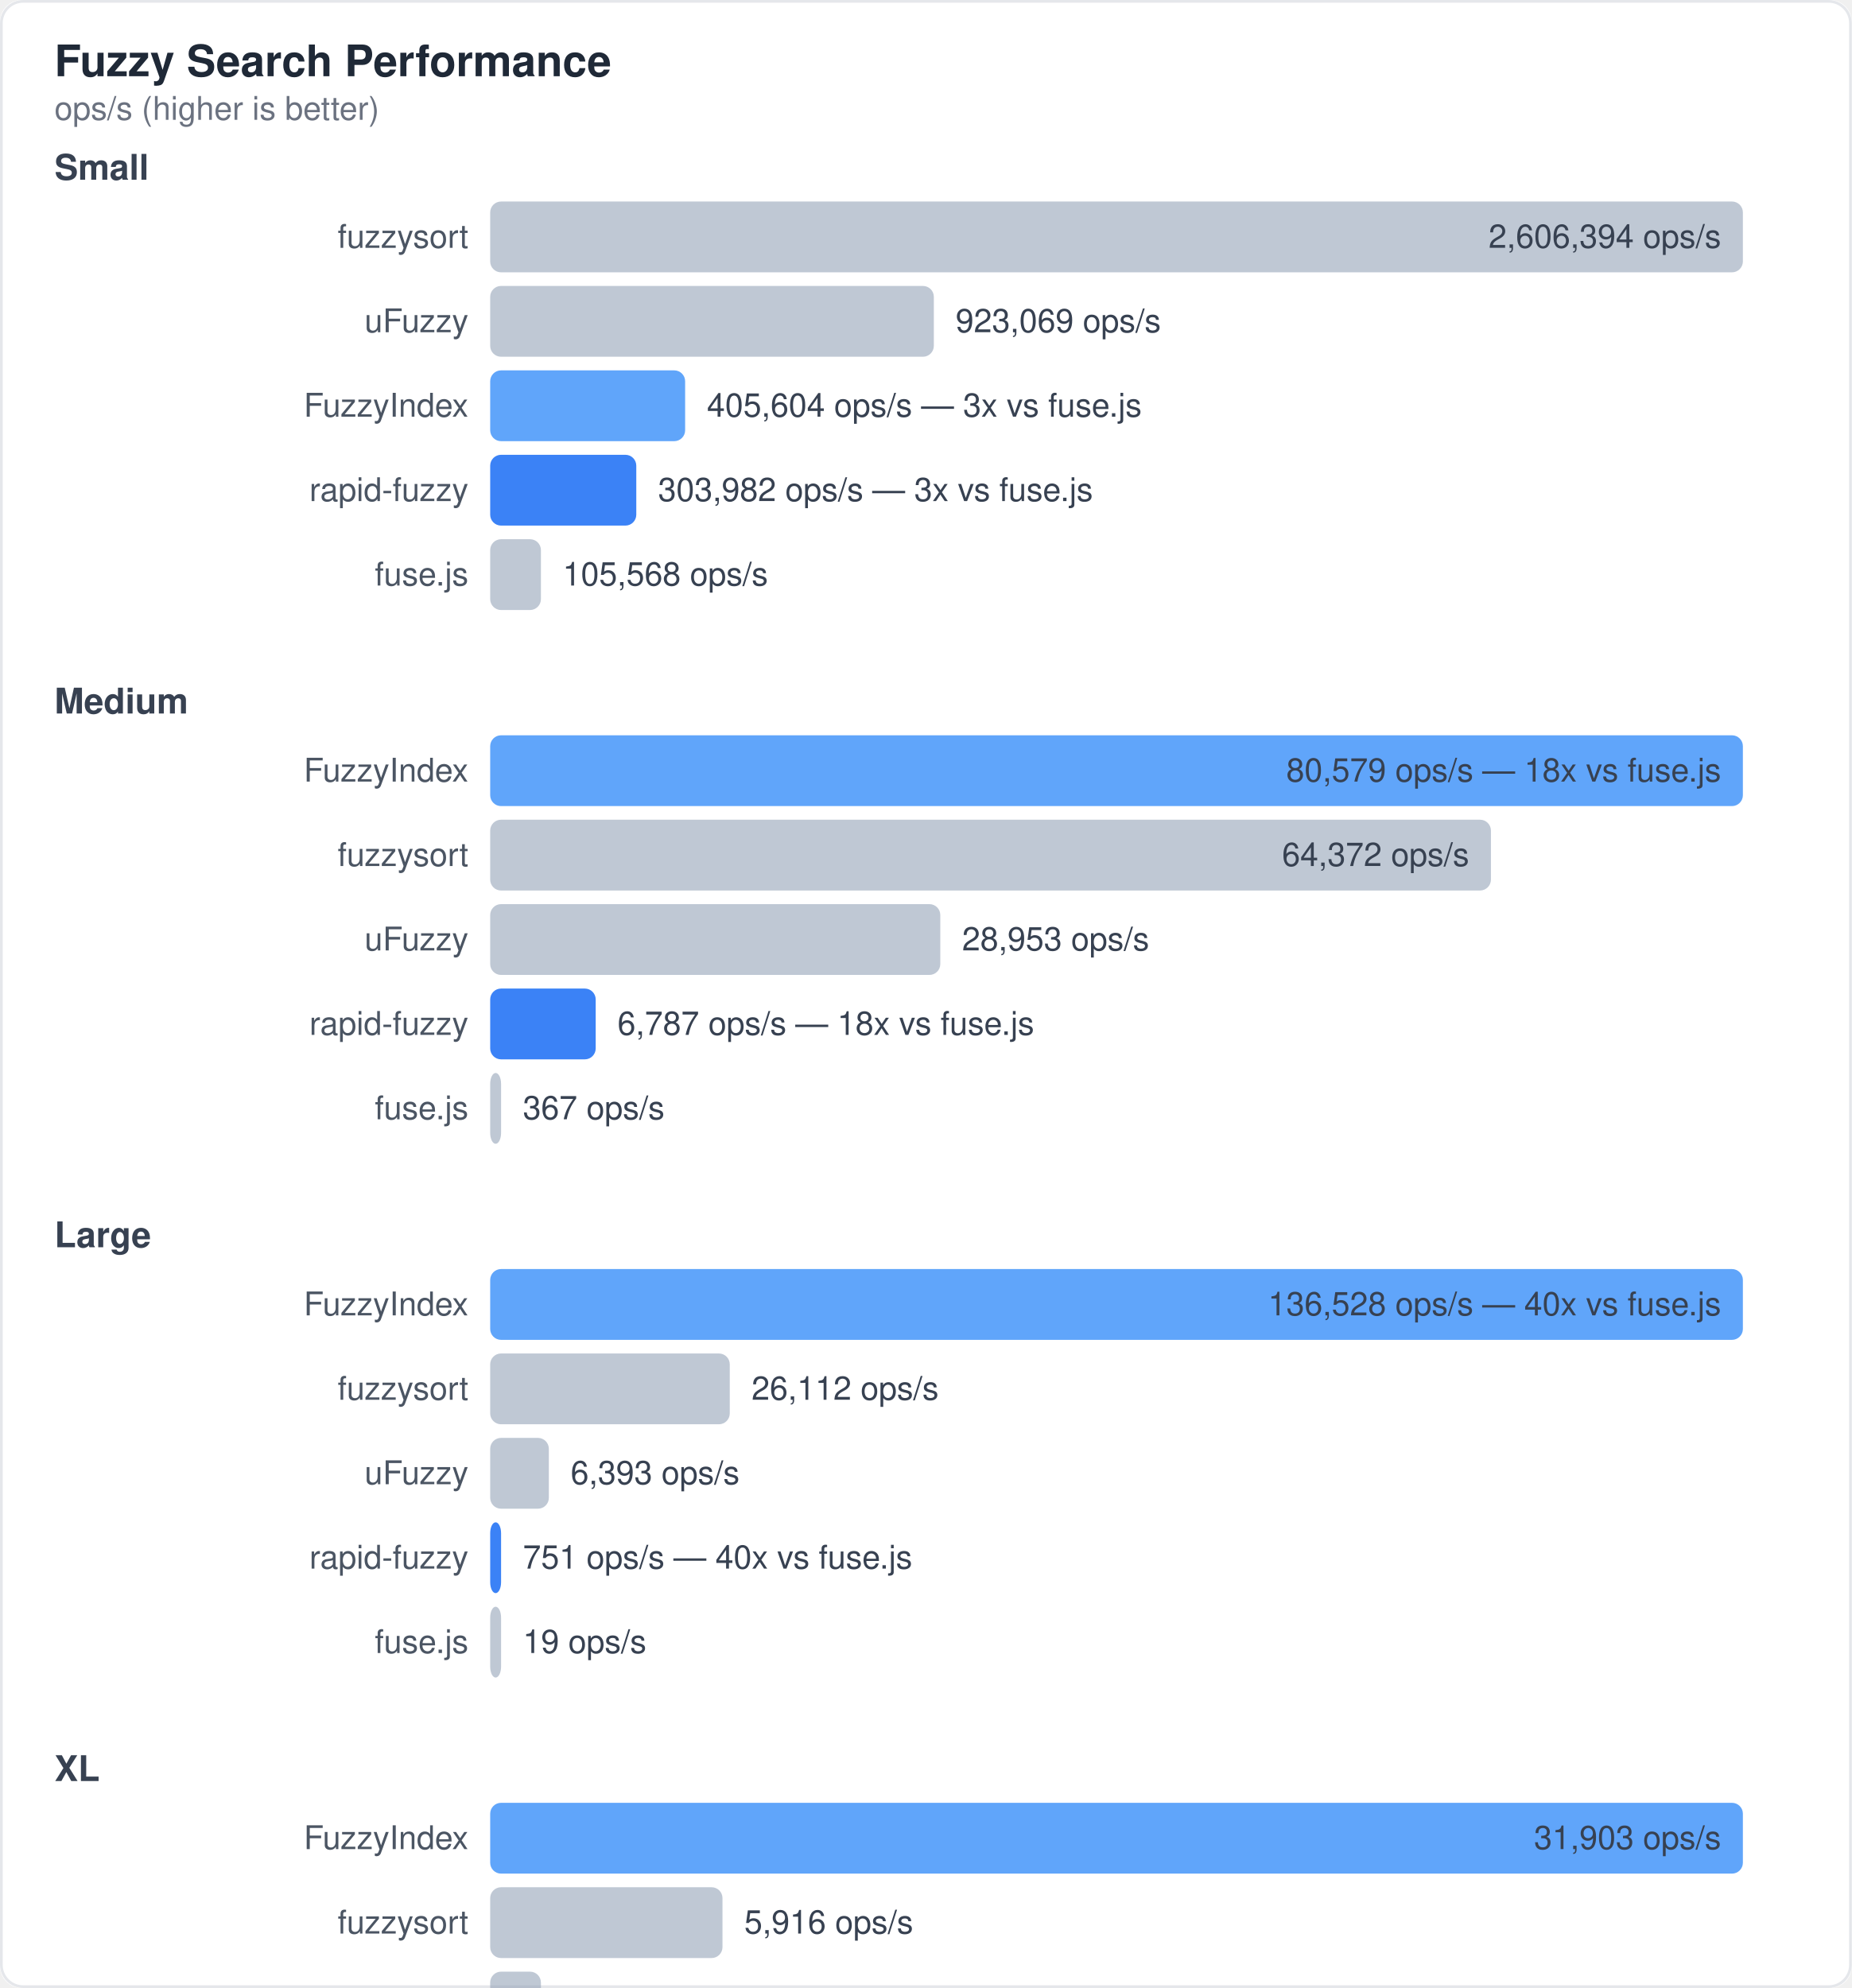
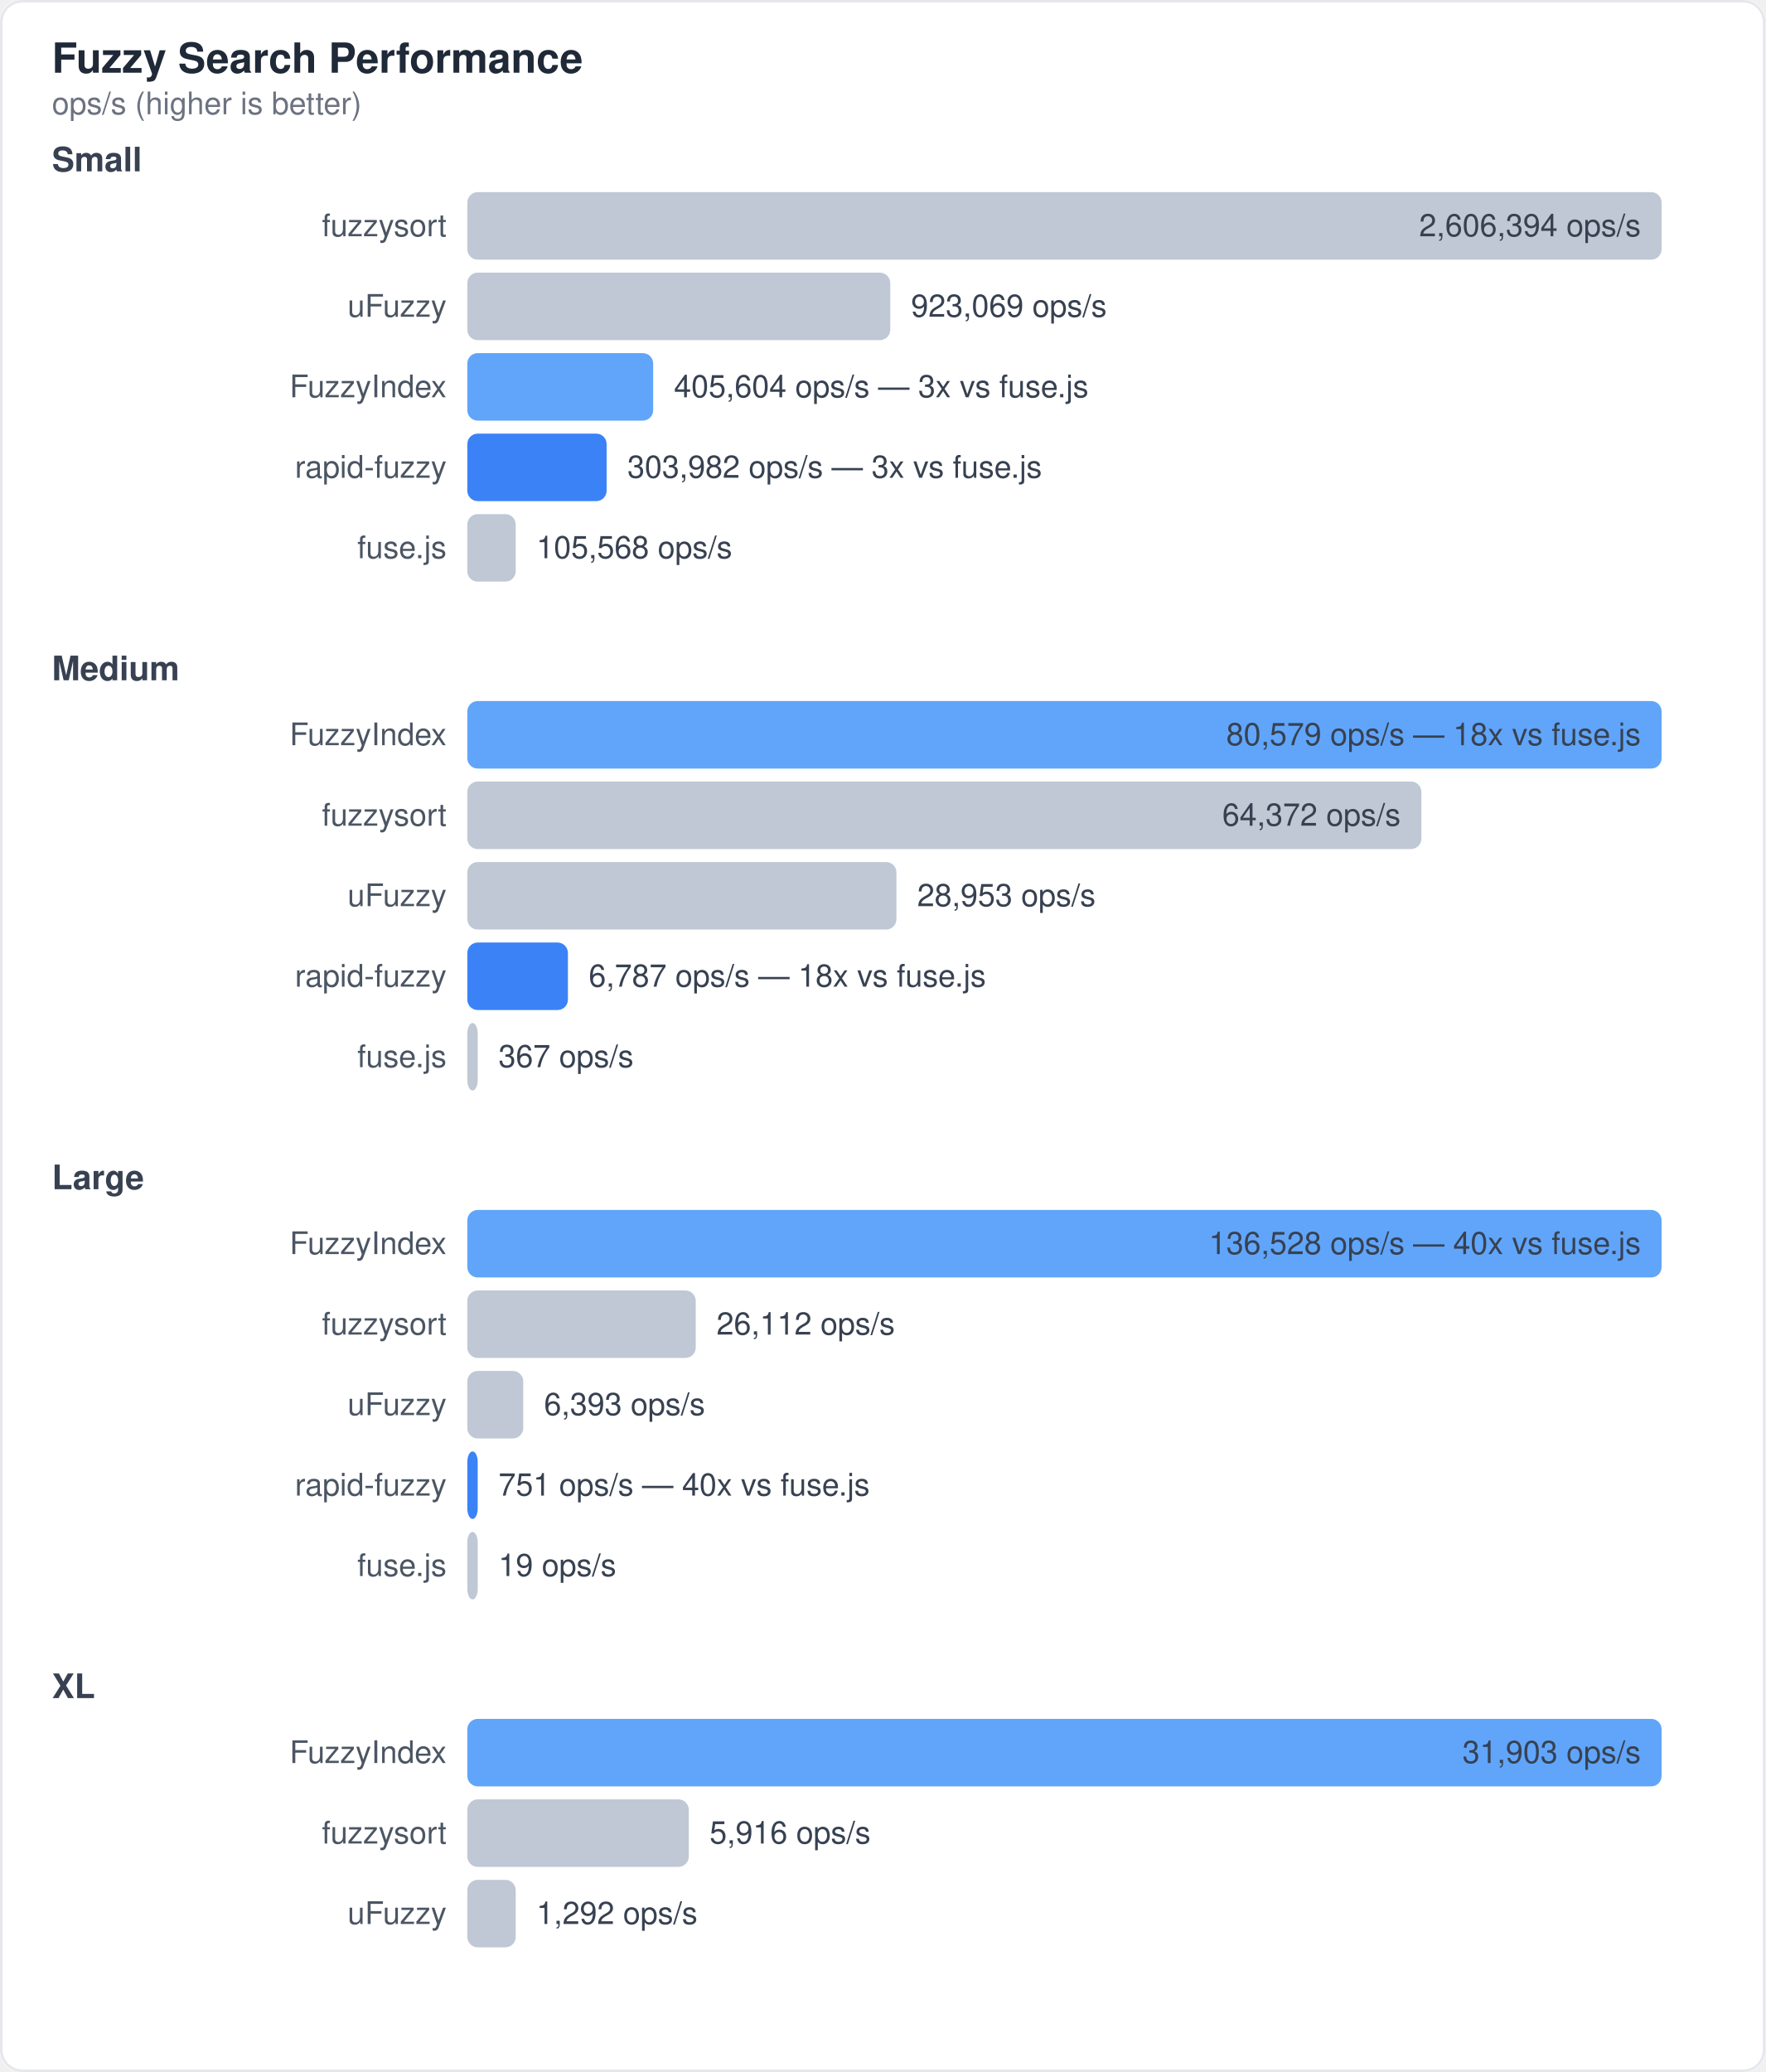
- <svg xmlns="http://www.w3.org/2000/svg" viewBox="0 0 680 730" width="680" height="730">
+ <svg xmlns="http://www.w3.org/2000/svg" viewBox="0 0 680 798" width="680" height="798">
  <style>
  text { font-family: -apple-system, BlinkMacSystemFont, "Segoe UI", Helvetica, Arial, sans-serif; }
  .title { font-size: 16px; font-weight: 600; fill: #1f2937; }
  .subtitle { font-size: 12px; fill: #6b7280; }
  .group-label { font-size: 13px; font-weight: 600; fill: #374151; }
  .bar-label { font-size: 12px; fill: #4b5563; }
  .bar-value { font-size: 12px; fill: #374151; font-weight: 500; }
  .multiplier { font-size: 11px; fill: #059669; font-weight: 600; }
</style>
-   <rect width="680" height="730" rx="8" fill="#ffffff" />
-   <rect x="0.5" y="0.5" width="679" height="729" rx="8" fill="none" stroke="#e5e7eb" />
+   <rect width="680" height="798" rx="8" fill="#ffffff" />
+   <rect x="0.5" y="0.5" width="679" height="797" rx="8" fill="none" stroke="#e5e7eb" />
  <text x="20" y="28" class="title">Fuzzy Search Performance</text>
  <text x="20" y="44" class="subtitle">ops/s (higher is better)</text>
  <text x="20" y="66" class="group-label">Small</text>
  <text x="172" y="91" class="bar-label" text-anchor="end">fuzzysort</text>
  <rect x="180" y="74" width="460" height="26" rx="4" fill="#94a3b8" opacity="0.6" />
  <text x="632" y="91" class="bar-value" text-anchor="end">2,606,394 ops/s</text>
  <text x="172" y="122" class="bar-label" text-anchor="end">uFuzzy</text>
  <rect x="180" y="105" width="162.912" height="26" rx="4" fill="#94a3b8" opacity="0.6" />
  <text x="350.912" y="122" class="bar-value" text-anchor="start">923,069 ops/s</text>
  <text x="172" y="153" class="bar-label" text-anchor="end">FuzzyIndex</text>
  <rect x="180" y="136" width="71.585" height="26" rx="4" fill="#60a5fa" opacity="1" />
  <text x="259.585" y="153" class="bar-value" text-anchor="start">405,604 ops/s — 3x vs fuse.js</text>
  <text x="172" y="184" class="bar-label" text-anchor="end">rapid-fuzzy</text>
  <rect x="180" y="167" width="53.649" height="26" rx="4" fill="#3b82f6" opacity="1" />
  <text x="241.649" y="184" class="bar-value" text-anchor="start">303,982 ops/s — 3x vs fuse.js</text>
  <text x="172" y="215" class="bar-label" text-anchor="end">fuse.js</text>
  <rect x="180" y="198" width="18.632" height="26" rx="4" fill="#94a3b8" opacity="0.6" />
  <text x="206.632" y="215" class="bar-value" text-anchor="start">105,568 ops/s</text>
  <text x="20" y="262" class="group-label">Medium</text>
  <text x="172" y="287" class="bar-label" text-anchor="end">FuzzyIndex</text>
  <rect x="180" y="270" width="460" height="26" rx="4" fill="#60a5fa" opacity="1" />
  <text x="632" y="287" class="bar-value" text-anchor="end" fill="#ffffff">80,579 ops/s — 18x vs fuse.js</text>
  <text x="172" y="318" class="bar-label" text-anchor="end">fuzzysort</text>
  <rect x="180" y="301" width="367.479" height="26" rx="4" fill="#94a3b8" opacity="0.6" />
  <text x="539.479" y="318" class="bar-value" text-anchor="end">64,372 ops/s</text>
  <text x="172" y="349" class="bar-label" text-anchor="end">uFuzzy</text>
  <rect x="180" y="332" width="165.284" height="26" rx="4" fill="#94a3b8" opacity="0.6" />
  <text x="353.284" y="349" class="bar-value" text-anchor="start">28,953 ops/s</text>
  <text x="172" y="380" class="bar-label" text-anchor="end">rapid-fuzzy</text>
  <rect x="180" y="363" width="38.745" height="26" rx="4" fill="#3b82f6" opacity="1" />
  <text x="226.745" y="380" class="bar-value" text-anchor="start">6,787 ops/s — 18x vs fuse.js</text>
  <text x="172" y="411" class="bar-label" text-anchor="end">fuse.js</text>
  <rect x="180" y="394" width="4" height="26" rx="4" fill="#94a3b8" opacity="0.6" />
  <text x="192" y="411" class="bar-value" text-anchor="start">367 ops/s</text>
  <text x="20" y="458" class="group-label">Large</text>
  <text x="172" y="483" class="bar-label" text-anchor="end">FuzzyIndex</text>
  <rect x="180" y="466" width="460" height="26" rx="4" fill="#60a5fa" opacity="1" />
  <text x="632" y="483" class="bar-value" text-anchor="end" fill="#ffffff">136,528 ops/s — 40x vs fuse.js</text>
  <text x="172" y="514" class="bar-label" text-anchor="end">fuzzysort</text>
  <rect x="180" y="497" width="87.978" height="26" rx="4" fill="#94a3b8" opacity="0.6" />
  <text x="275.978" y="514" class="bar-value" text-anchor="start">26,112 ops/s</text>
  <text x="172" y="545" class="bar-label" text-anchor="end">uFuzzy</text>
  <rect x="180" y="528" width="21.54" height="26" rx="4" fill="#94a3b8" opacity="0.6" />
  <text x="209.54" y="545" class="bar-value" text-anchor="start">6,393 ops/s</text>
  <text x="172" y="576" class="bar-label" text-anchor="end">rapid-fuzzy</text>
  <rect x="180" y="559" width="4" height="26" rx="4" fill="#3b82f6" opacity="1" />
  <text x="192" y="576" class="bar-value" text-anchor="start">751 ops/s — 40x vs fuse.js</text>
  <text x="172" y="607" class="bar-label" text-anchor="end">fuse.js</text>
  <rect x="180" y="590" width="4" height="26" rx="4" fill="#94a3b8" opacity="0.6" />
  <text x="192" y="607" class="bar-value" text-anchor="start">19 ops/s</text>
  <text x="20" y="654" class="group-label">XL</text>
  <text x="172" y="679" class="bar-label" text-anchor="end">FuzzyIndex</text>
  <rect x="180" y="662" width="460" height="26" rx="4" fill="#60a5fa" opacity="1" />
  <text x="632" y="679" class="bar-value" text-anchor="end" fill="#ffffff">31,903 ops/s</text>
  <text x="172" y="710" class="bar-label" text-anchor="end">fuzzysort</text>
  <rect x="180" y="693" width="85.301" height="26" rx="4" fill="#94a3b8" opacity="0.6" />
  <text x="273.301" y="710" class="bar-value" text-anchor="start">5,916 ops/s</text>
  <text x="172" y="741" class="bar-label" text-anchor="end">uFuzzy</text>
  <rect x="180" y="724" width="18.629" height="26" rx="4" fill="#94a3b8" opacity="0.6" />
  <text x="206.629" y="741" class="bar-value" text-anchor="start">1,292 ops/s</text>
</svg>
